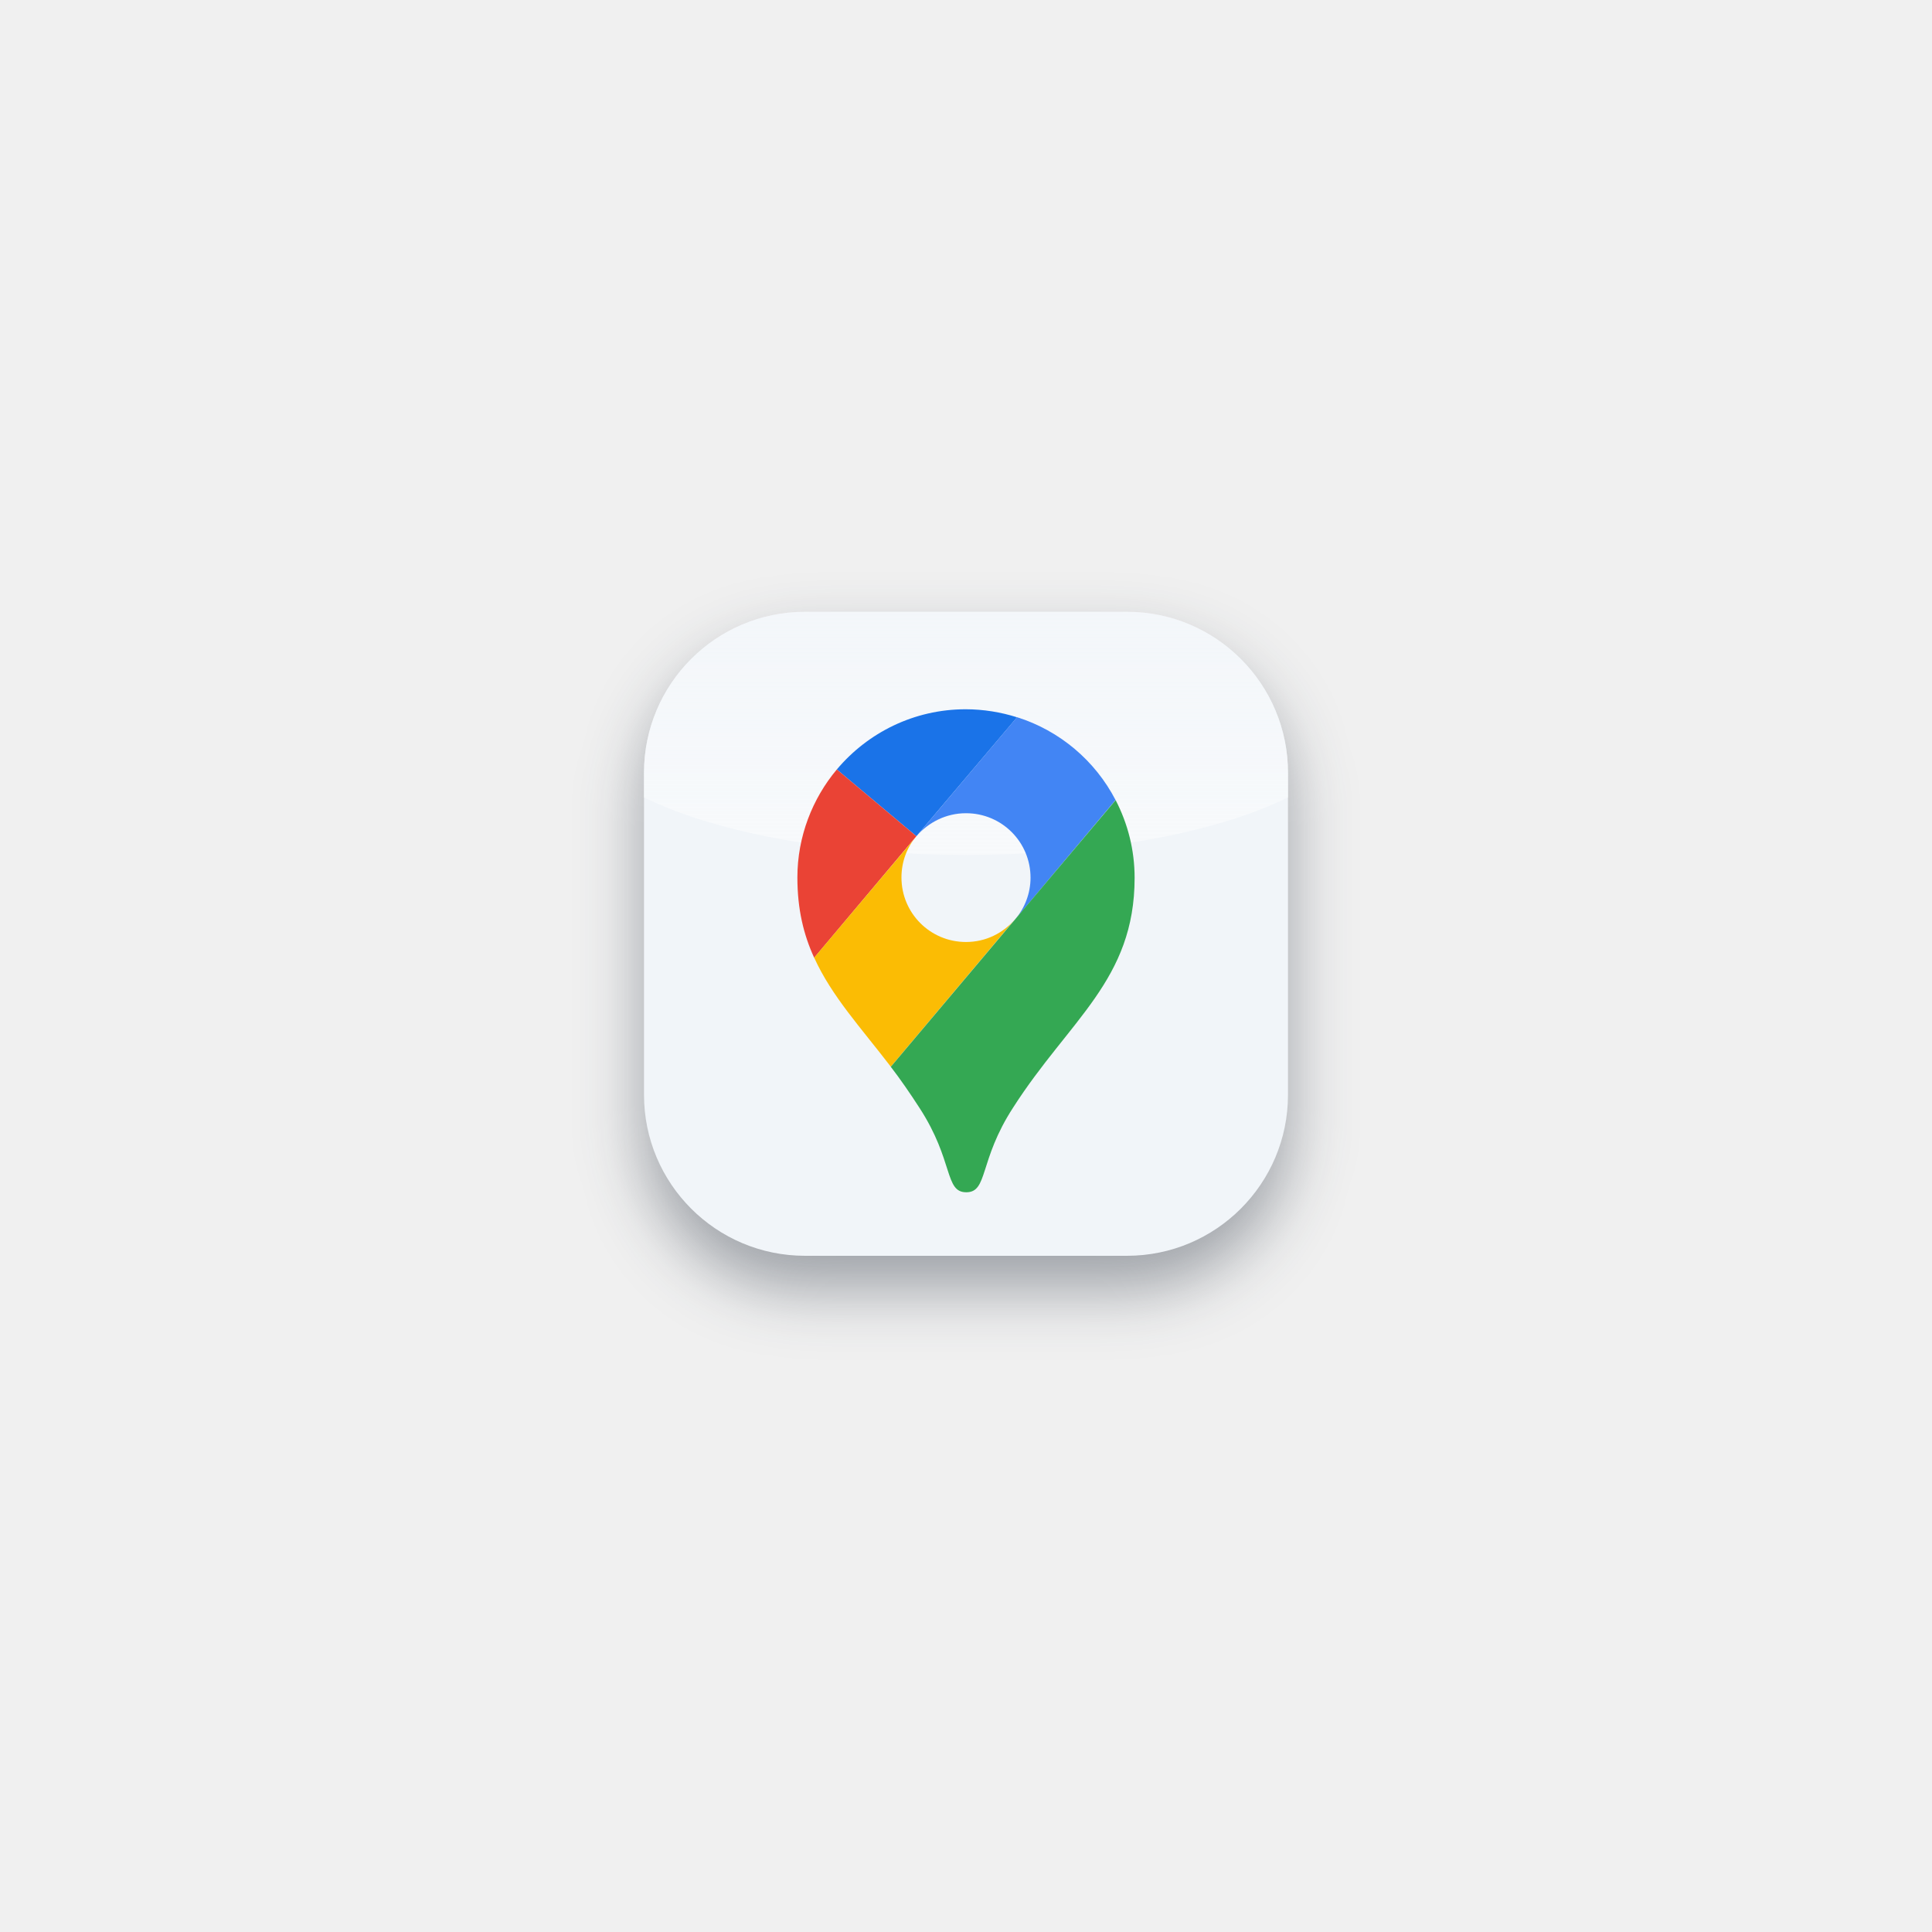
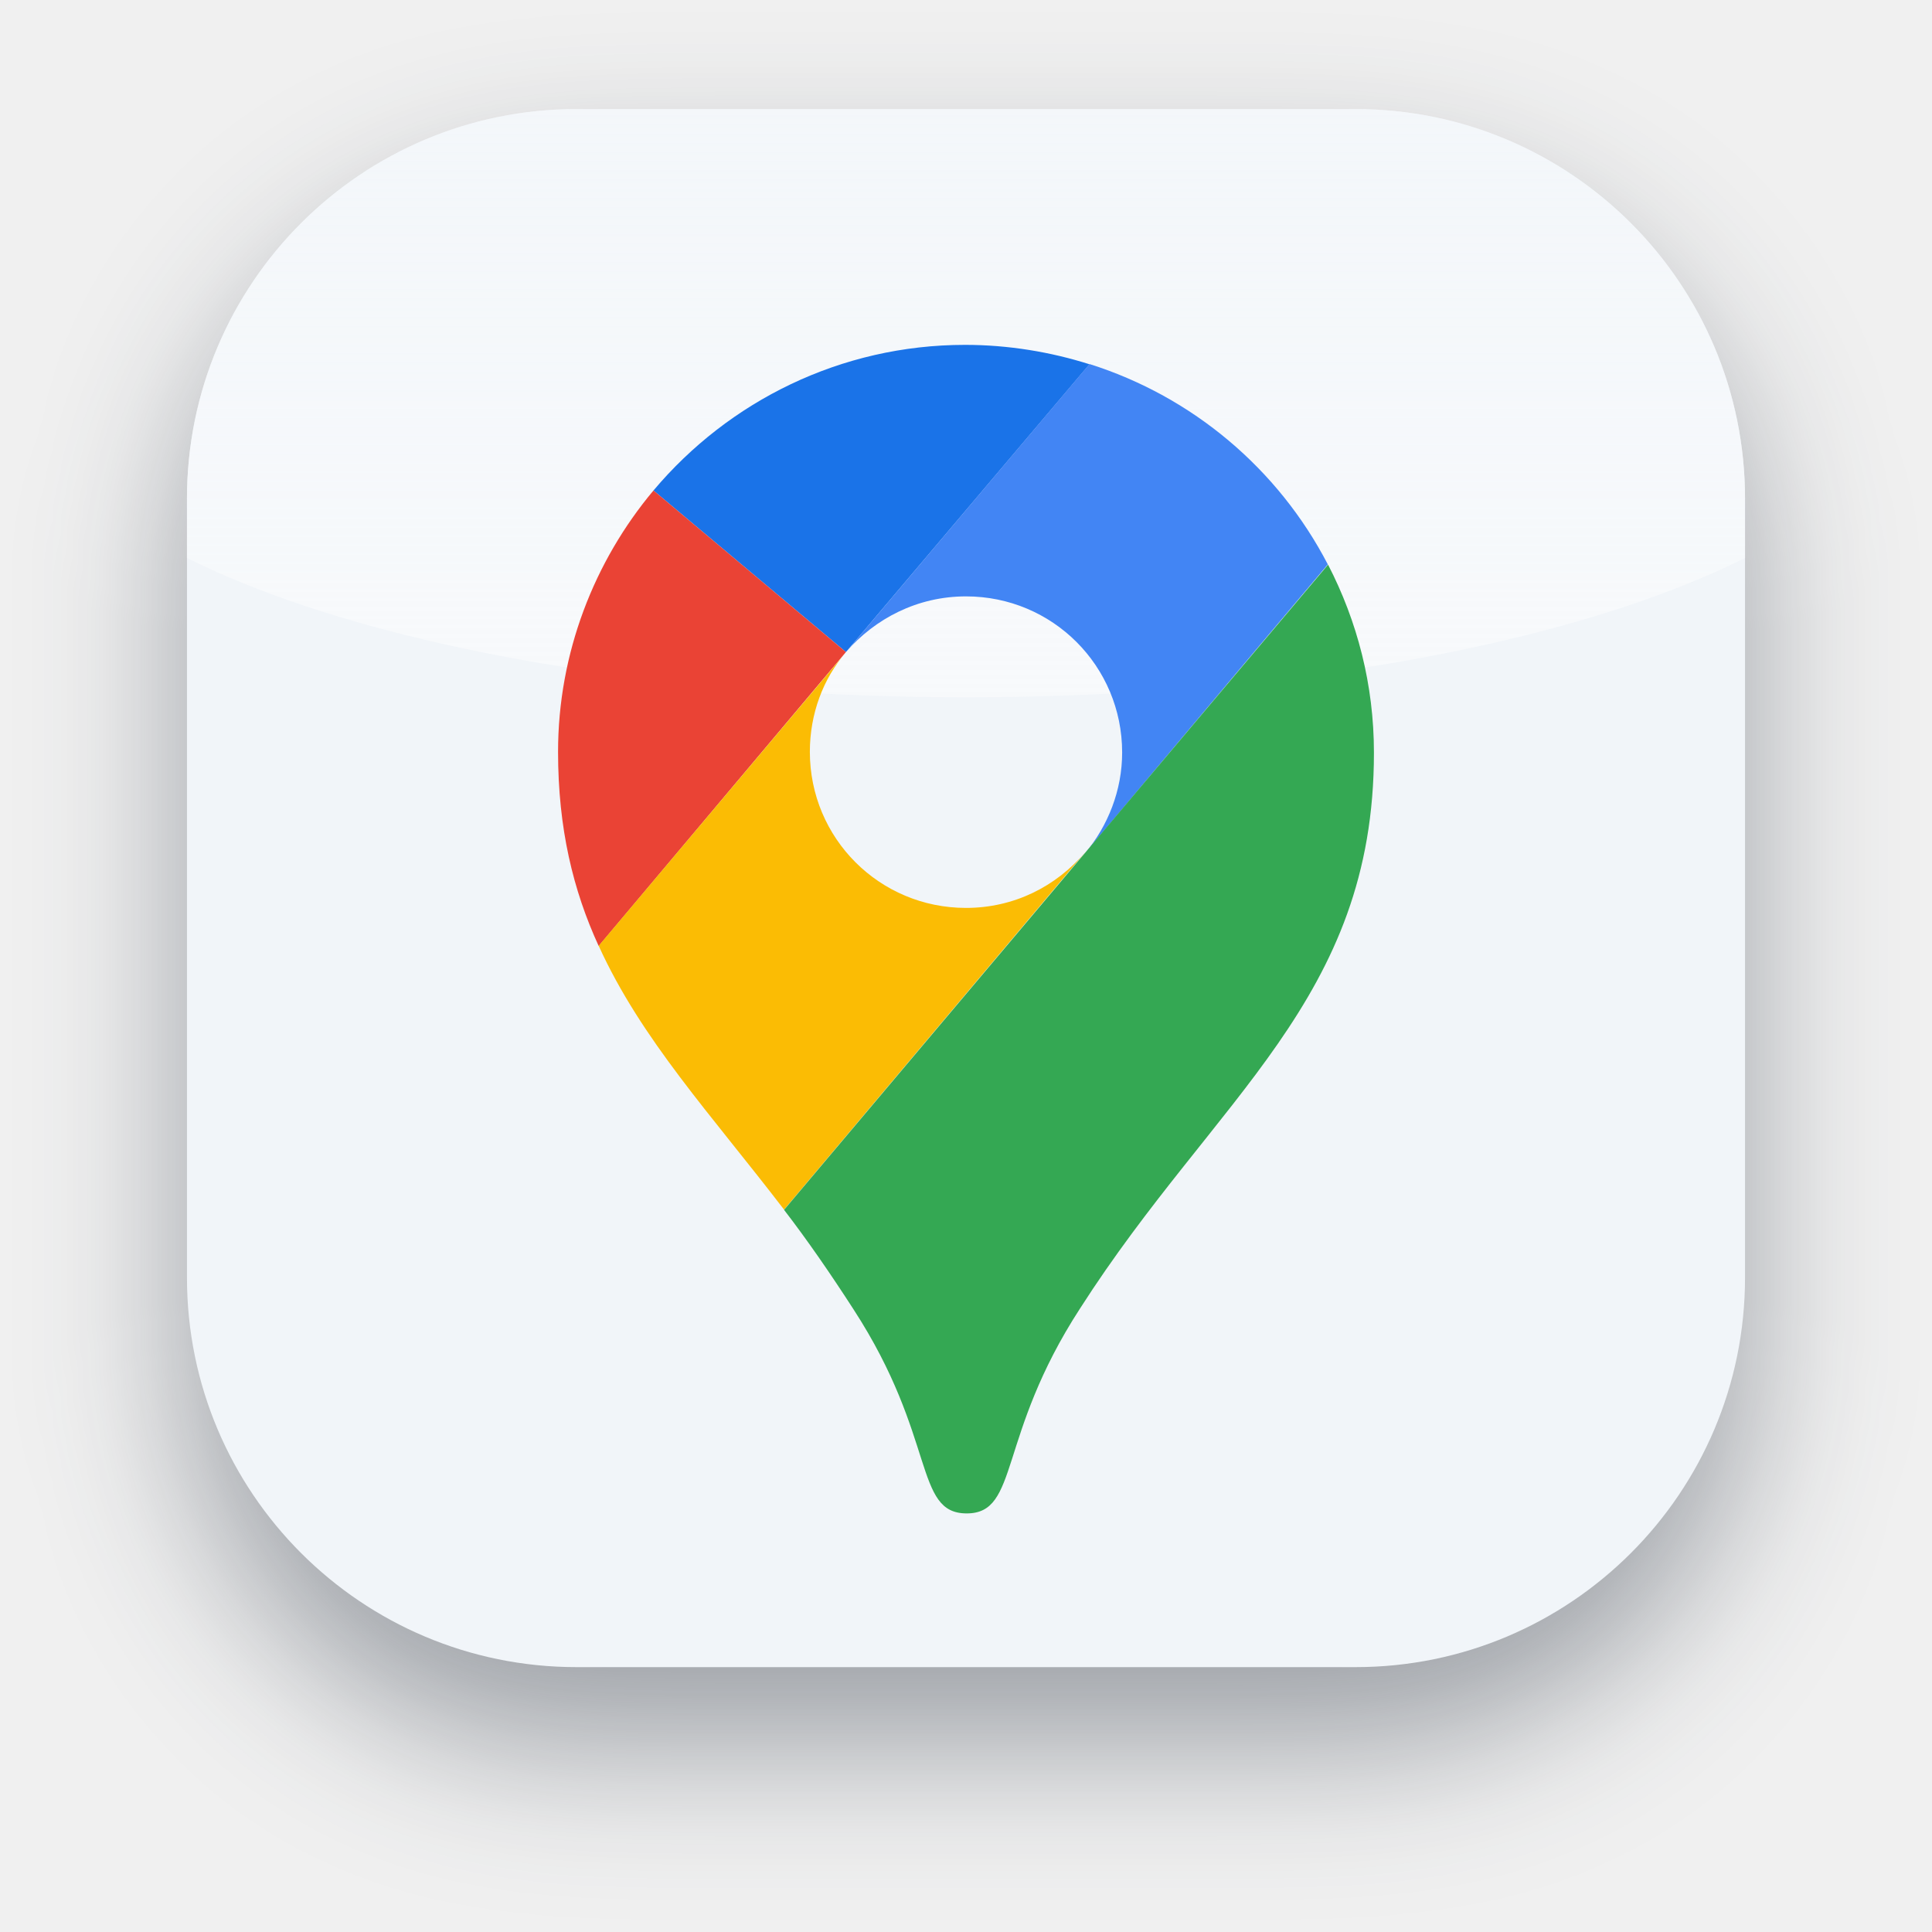
- <svg xmlns="http://www.w3.org/2000/svg" xmlns:xlink="http://www.w3.org/1999/xlink" width="40" height="40" viewBox="0 0 120 120" version="1.1" id="svg1" xml:space="preserve">
+ <svg xmlns="http://www.w3.org/2000/svg" xmlns:xlink="http://www.w3.org/1999/xlink" width="49.6" height="49.6" viewBox="0 0 49.6 49.6" version="1.1" id="svg1" xml:space="preserve">
  <defs id="defs1">
    <linearGradient id="linearGradient17">
      <stop style="stop-color:#f1f5f9;stop-opacity:0.2;" offset="0" id="stop17" />
      <stop style="stop-color:#ffffff;stop-opacity:1;" offset="1" id="stop18" />
    </linearGradient>
    <clipPath clipPathUnits="userSpaceOnUse" id="clipPath2">
      <rect style="font-variation-settings:'wght' 500;fill:#6b7280;fill-opacity:1;fill-rule:nonzero" id="rect3" width="40" height="40" x="40" y="38" ry="10" rx="10" />
    </clipPath>
    <clipPath clipPathUnits="userSpaceOnUse" id="clipPath5">
      <rect style="font-variation-settings:'wght' 500;fill:#6b7280;fill-opacity:1;fill-rule:nonzero" id="rect6" width="40" height="40" x="40" y="38" ry="10" rx="10" />
    </clipPath>
    <clipPath clipPathUnits="userSpaceOnUse" id="clipPath7">
      <rect style="font-variation-settings:'wght' 500;fill:#2563eb;fill-opacity:1;fill-rule:nonzero;stroke-width:1.265" id="rect8" width="40" height="64" x="40" y="38" ry="16" rx="10" />
    </clipPath>
    <clipPath clipPathUnits="userSpaceOnUse" id="clipPath9">
      <rect style="font-variation-settings:'wght' 500;fill:#2563eb;fill-opacity:1;fill-rule:nonzero;stroke-width:1.265" id="rect10" width="40" height="64" x="40" y="39.6" ry="16" rx="10" />
    </clipPath>
    <filter style="color-interpolation-filters:sRGB" id="filter10" x="0" y="0" width="1" height="1">
      <feGaussianBlur stdDeviation="35" id="feGaussianBlur10" />
    </filter>
-     <filter style="color-interpolation-filters:sRGB;" id="filter14" x="-0.12" y="-0.12" width="1.24" height="1.24">
+     <filter style="color-interpolation-filters:sRGB" id="filter14" x="-0.12" y="-0.12" width="1.24" height="1.24">
      <feGaussianBlur stdDeviation="2 2" result="blur" id="feGaussianBlur14" />
    </filter>
    <clipPath clipPathUnits="userSpaceOnUse" id="clipPath14">
      <rect style="font-variation-settings:'wght' 500;fill:#2563eb;fill-opacity:1;fill-rule:nonzero" id="rect15" width="40" height="40" x="40" y="38" ry="10" rx="10" />
    </clipPath>
    <linearGradient xlink:href="#linearGradient17" id="linearGradient18" x1="60" y1="21.1" x2="60" y2="69.1" gradientUnits="userSpaceOnUse" />
    <clipPath clipPathUnits="userSpaceOnUse" id="clipPath18">
      <rect style="font-variation-settings:'wght' 500;fill:#2563eb;fill-opacity:1;fill-rule:nonzero" id="rect19" width="40" height="40" x="40" y="38" ry="10" rx="10" />
    </clipPath>
    <clipPath id="clip0_10_553">
-       <rect width="310" height="444" fill="white" transform="translate(101 34)" id="rect5" />
+       <rect width="310" height="444" fill="#ffffff" transform="translate(101,34)" id="rect5" x="0" y="0" />
    </clipPath>
  </defs>
-   <g id="g5">
+   <g id="g5" transform="translate(-35.2,-35.2)">
    <rect style="font-variation-settings:'wght' 500;fill:#1e2937;fill-opacity:0.4;fill-rule:nonzero;filter:url(#filter14)" id="rect1" width="40" height="40" x="40" y="40" ry="10" rx="10" />
    <rect style="font-variation-settings:'wght' 500;fill:#f1f5f9;fill-opacity:1;fill-rule:nonzero" id="rect1-8" width="40" height="40" x="40" y="38" ry="10" rx="10" />
    <ellipse style="font-variation-settings:'wght' 500;fill:url(#linearGradient18);fill-opacity:1;fill-rule:nonzero;stroke-width:0.61" id="path17" cx="60" cy="45.1" rx="24" ry="8" clip-path="url(#clipPath18)" />
  </g>
-   <g style="fill:none" id="g11" transform="matrix(0.06756757,0,0,0.06756757,42.7027,41.75639)">
+   <g style="fill:none" id="g11" transform="matrix(0.06756757,0,0,0.06756757,7.502702,6.556388)">
    <g clip-path="url(#clip0_10_553)" id="g5-8">
      <path d="M 302.925,41.371 C 288.18,36.688 272.046,34 255.653,34 208.381,34 165.793,55.419 137.256,89.327 l 73.12,61.396 z" fill="#1a73e8" id="path1-8" />
      <path d="M 137.256,89.327 C 114.791,116.123 101,151.07 101,188.62 c 0,29.137 5.725,52.638 15.439,73.797 l 93.937,-111.693 z" fill="#ea4335" id="path2" />
      <path d="m 256,129.564 c 32.873,0 59.328,26.449 59.328,59.316 0,14.395 -5.377,27.836 -14.051,38.243 0,0 46.665,-55.674 92.202,-109.7 C 374.657,81.175 342.13,53.685 302.925,41.284 L 210.376,150.723 C 221.478,137.976 237.525,129.564 256,129.564 Z" fill="#4285f4" id="path3" />
      <path d="m 256,247.935 c -32.873,0 -59.328,-26.449 -59.328,-59.316 0,-14.395 5.03,-27.836 13.791,-37.896 L 116.439,262.33 c 16.134,35.555 42.936,64.346 70.431,100.247 L 301.277,226.776 C 290.175,239.87 274.128,247.935 256,247.935 Z" fill="#fbbc04" id="path4" />
      <path d="M 299.282,400.213 C 350.978,319.392 411,282.883 411,188.967 c 0,-25.843 -6.332,-49.95 -17.434,-71.457 L 186.87,362.664 c 8.761,11.36 17.781,24.455 26.455,37.896 31.573,48.65 22.812,77.44 42.935,77.44 20.123,0 11.449,-29.137 43.022,-77.787 z" fill="#34a853" id="path5" />
    </g>
  </g>
</svg>
